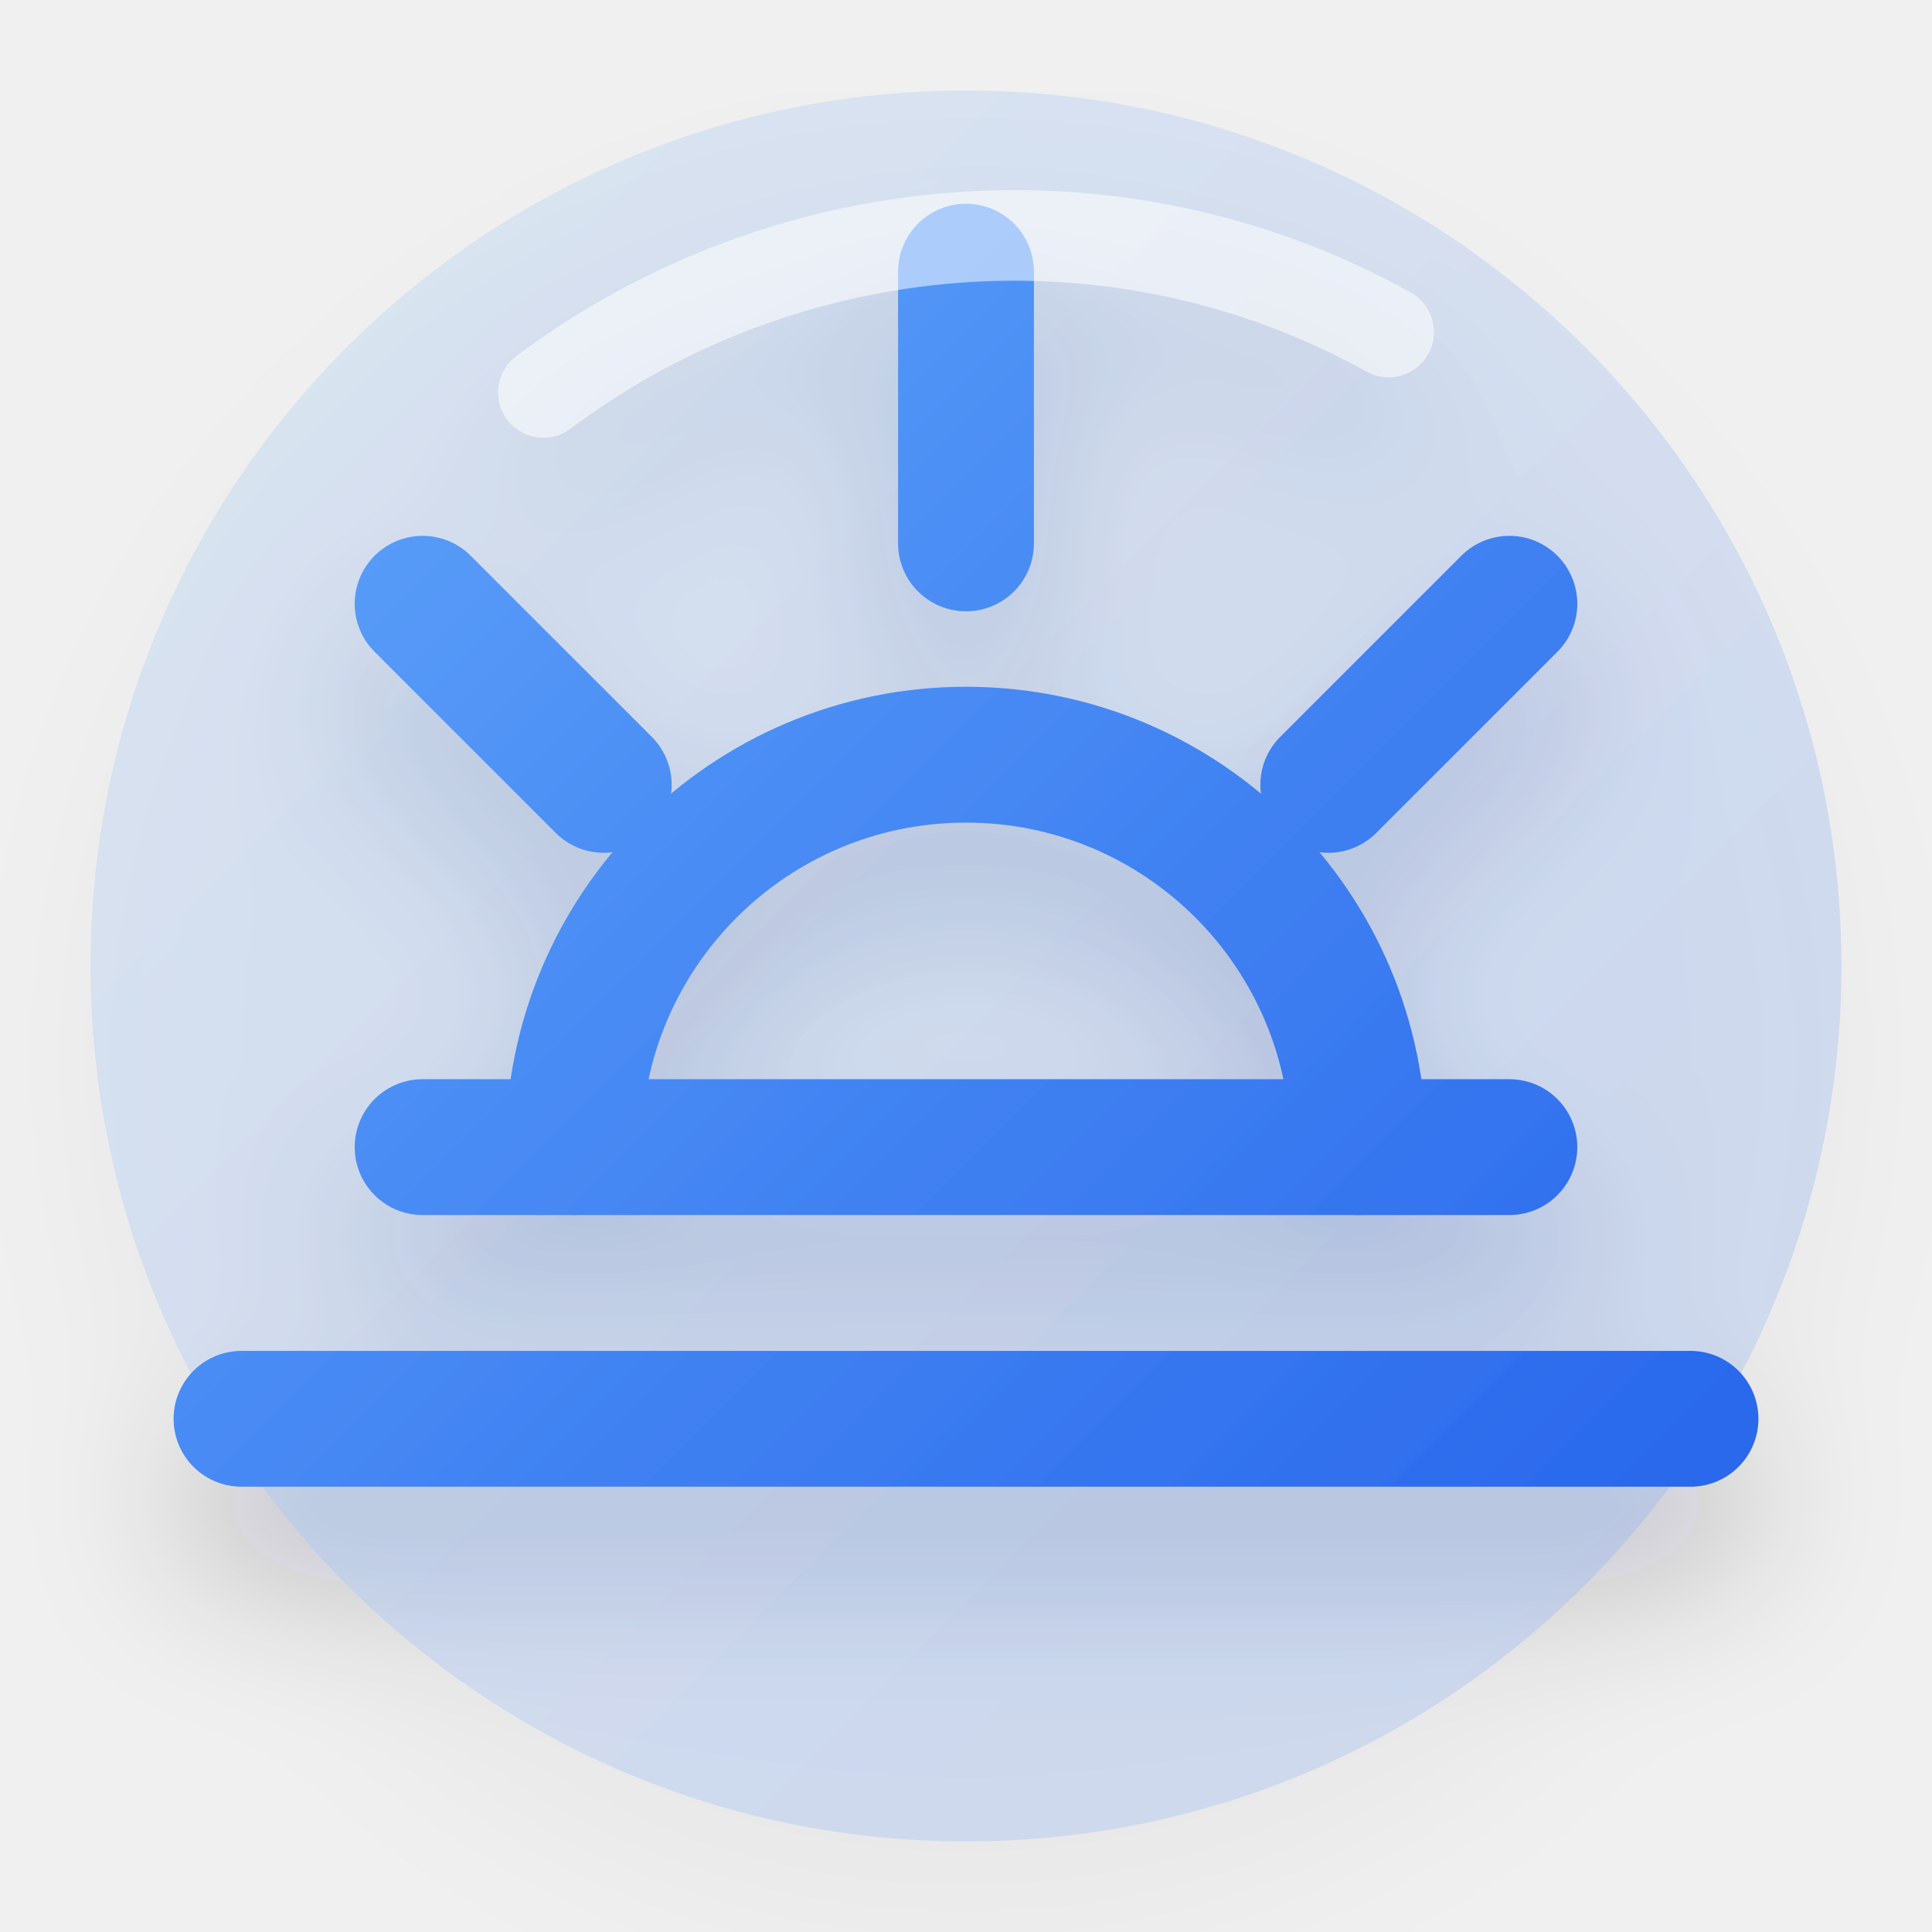
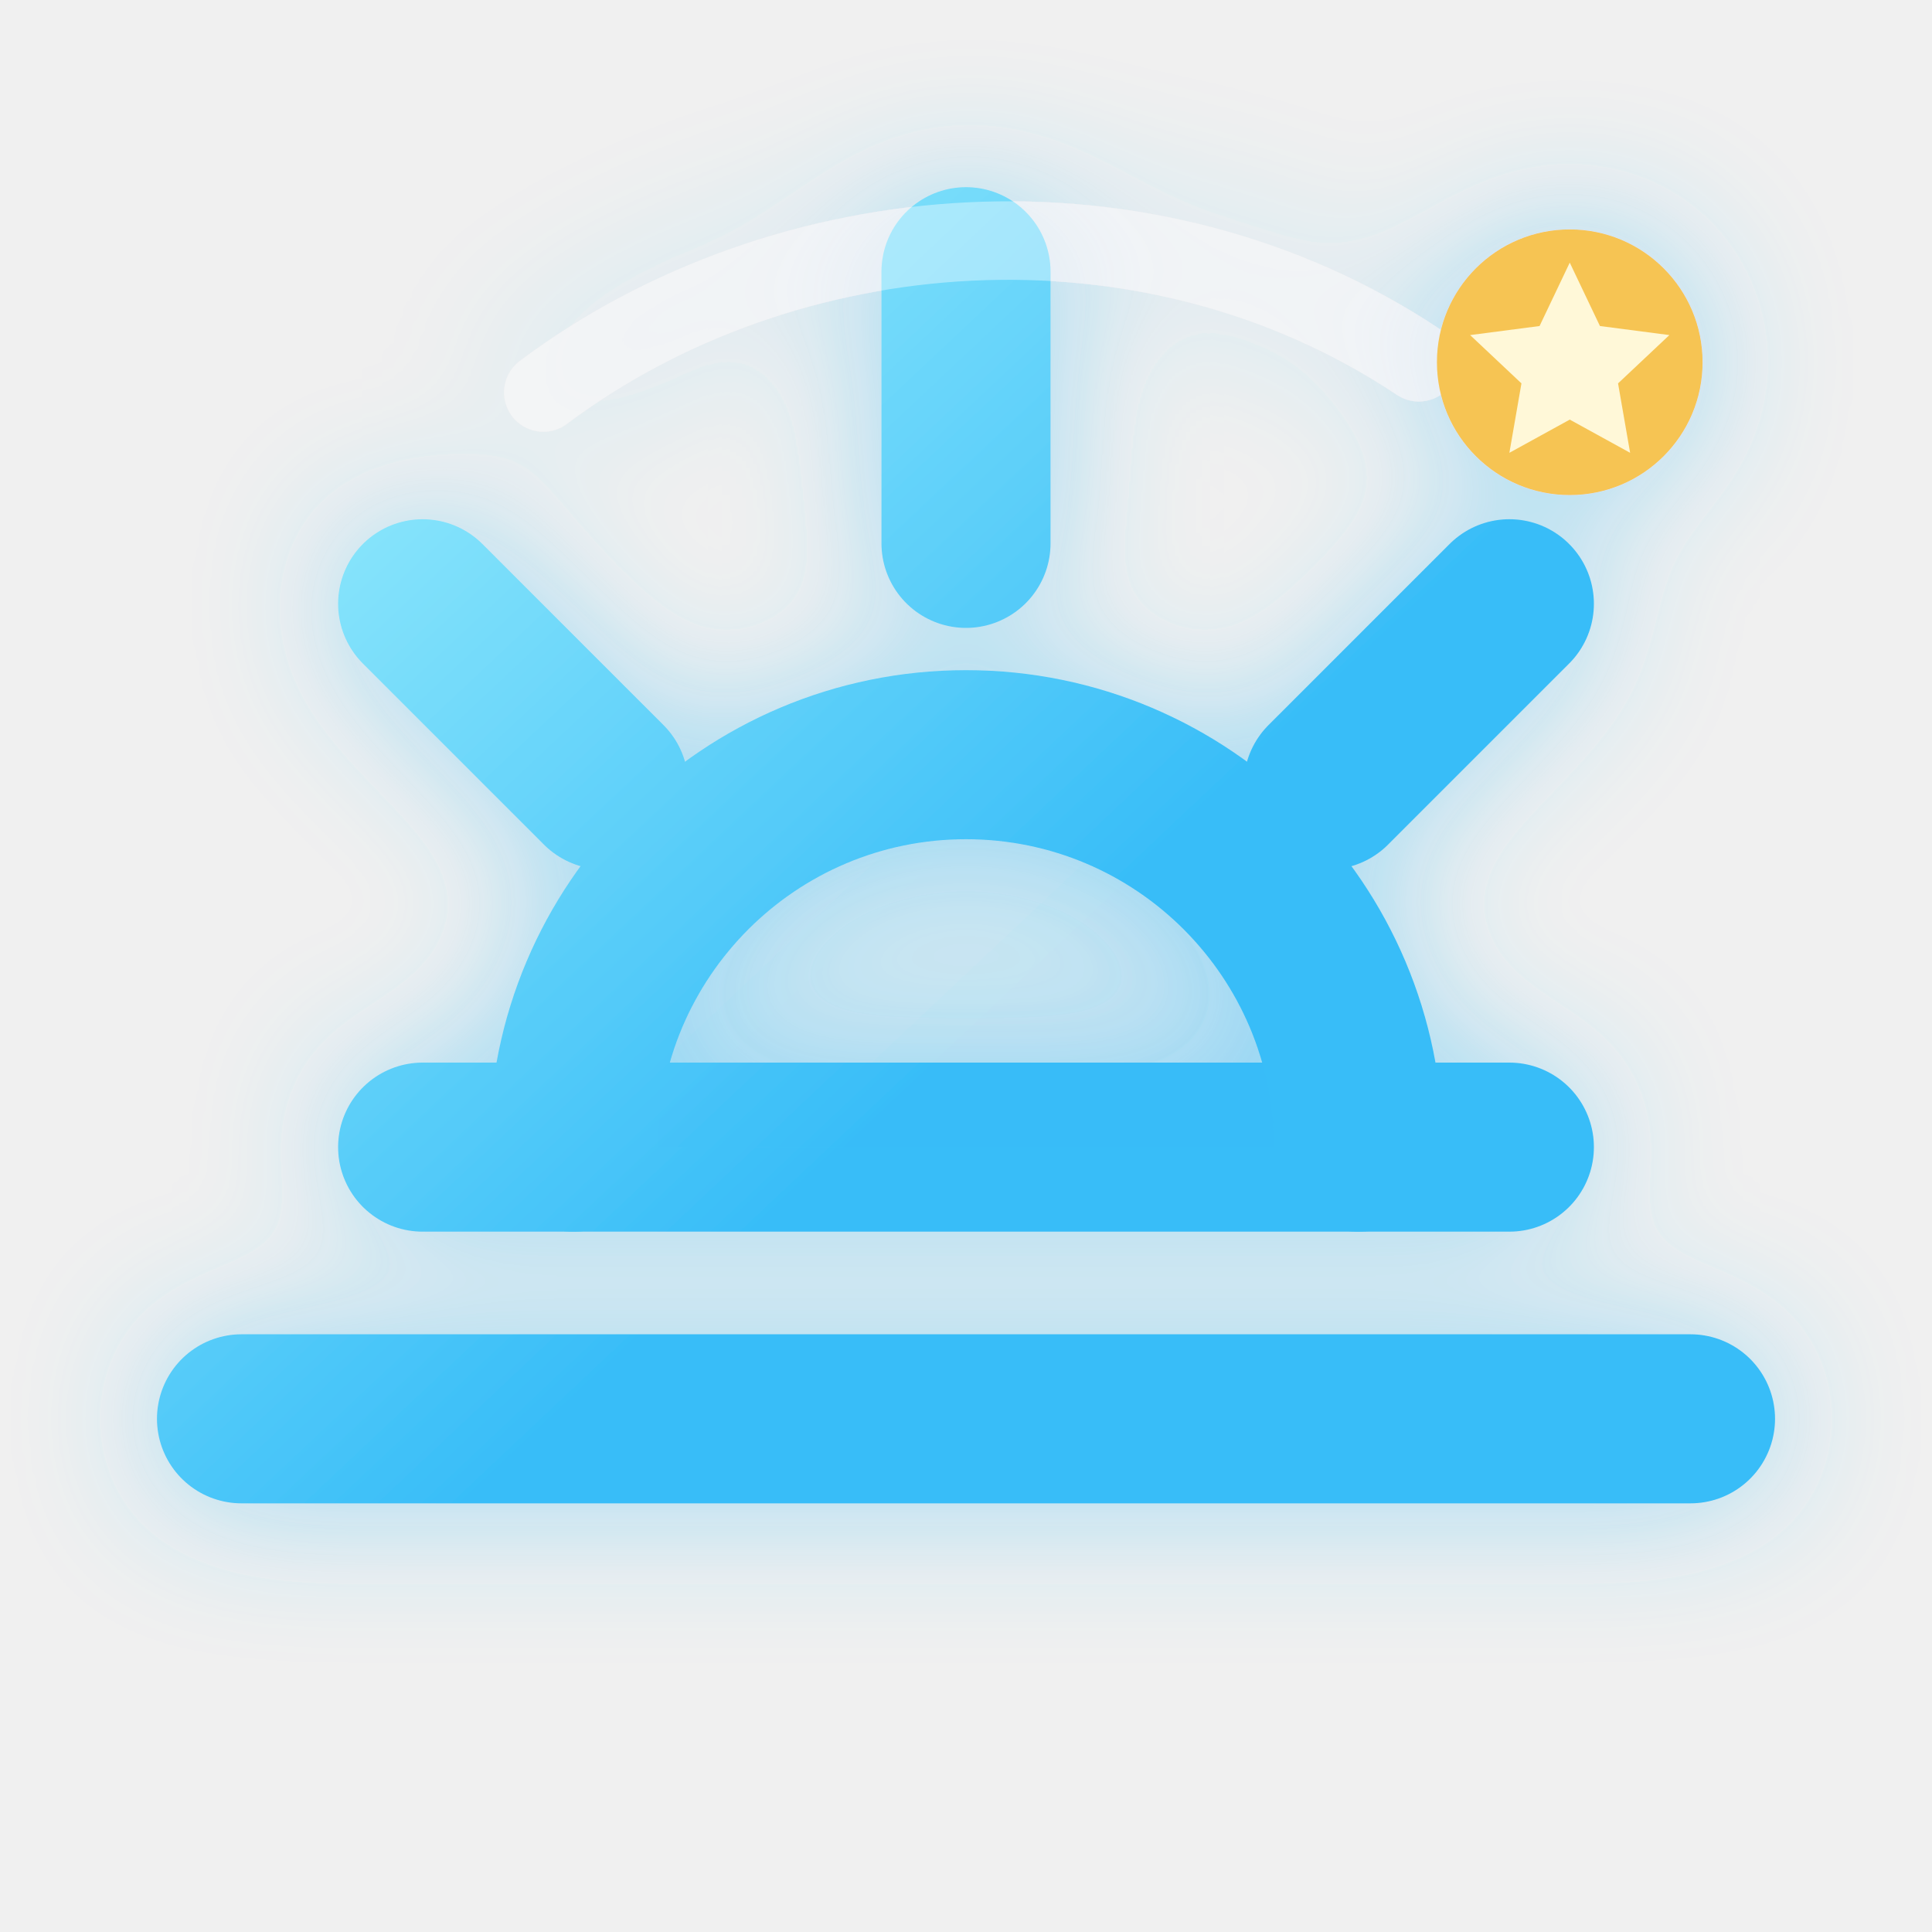
<svg xmlns="http://www.w3.org/2000/svg" viewBox="0 0 64 64" role="img" aria-labelledby="title">
  <defs>
-     <linearGradient id="g" x1="8" y1="8" x2="56" y2="56" gradientUnits="userSpaceOnUse">
-       <stop stop-color="#60A5FA" />
-       <stop offset="1" stop-color="#2563EB" />
+     <linearGradient id="g" x1="8" y1="7" x2="56" y2="58" gradientUnits="userSpaceOnUse">
+       <stop stop-color="#A5F3FC" />
+       <stop offset=".52" stop-color="#38BDF8" />
+       <stop offset="1" stop-color="#38BDF8" />
    </linearGradient>
-     <filter id="shadow" x="-25%" y="-25%" width="150%" height="160%">
-       <feDropShadow dx="0" dy="3" stdDeviation="2.5" flood-color="#101828" flood-opacity=".20" />
+     <filter id="shadow" x="-40%" y="-40%" width="180%" height="190%">
+       <feDropShadow dx="0" dy="4" stdDeviation="3" flood-color="#050314" flood-opacity=".50" />
+       <feDropShadow dx="0" dy="0" stdDeviation="2.4" flood-color="#38BDF8" flood-opacity=".42" />
    </filter>
  </defs>
  <g filter="url(#shadow)">
-     <circle cx="32" cy="32" r="29" fill="url(#g)" opacity=".15" />
-     <g fill="none" stroke="url(#g)" stroke-width="4.5" stroke-linecap="round" stroke-linejoin="round">
+     <g fill="url(#g)" fill-opacity=".14" stroke="url(#g)" stroke-width="5.6" stroke-linecap="round" stroke-linejoin="round">
      <path d="M8 47h48M14 38h36" />
      <path d="M19 38a13 13 0 0 1 26 0" />
      <path d="M32 9v9M14 20l6 6M50 20l-6 6" />
    </g>
-     <path d="M18 13c8-6 19-7 28-2" fill="none" stroke="#fff" stroke-opacity=".52" stroke-width="3" stroke-linecap="round" />
+     <path d="M18 13c8-6 20-7 29-1" fill="none" stroke="#fff" stroke-opacity=".38" stroke-width="2.6" stroke-linecap="round" />
+     <g aria-hidden="true">
+       <circle cx="52" cy="12" r="4.4" fill="#F6C453" />
+       <path d="m52 8.7 1 2.1 2.3.3-1.7 1.6.4 2.3-2-1.1-2 1.1.4-2.3-1.7-1.6 2.3-.3Z" fill="#FFF8D8" />
+     </g>
  </g>
</svg>
